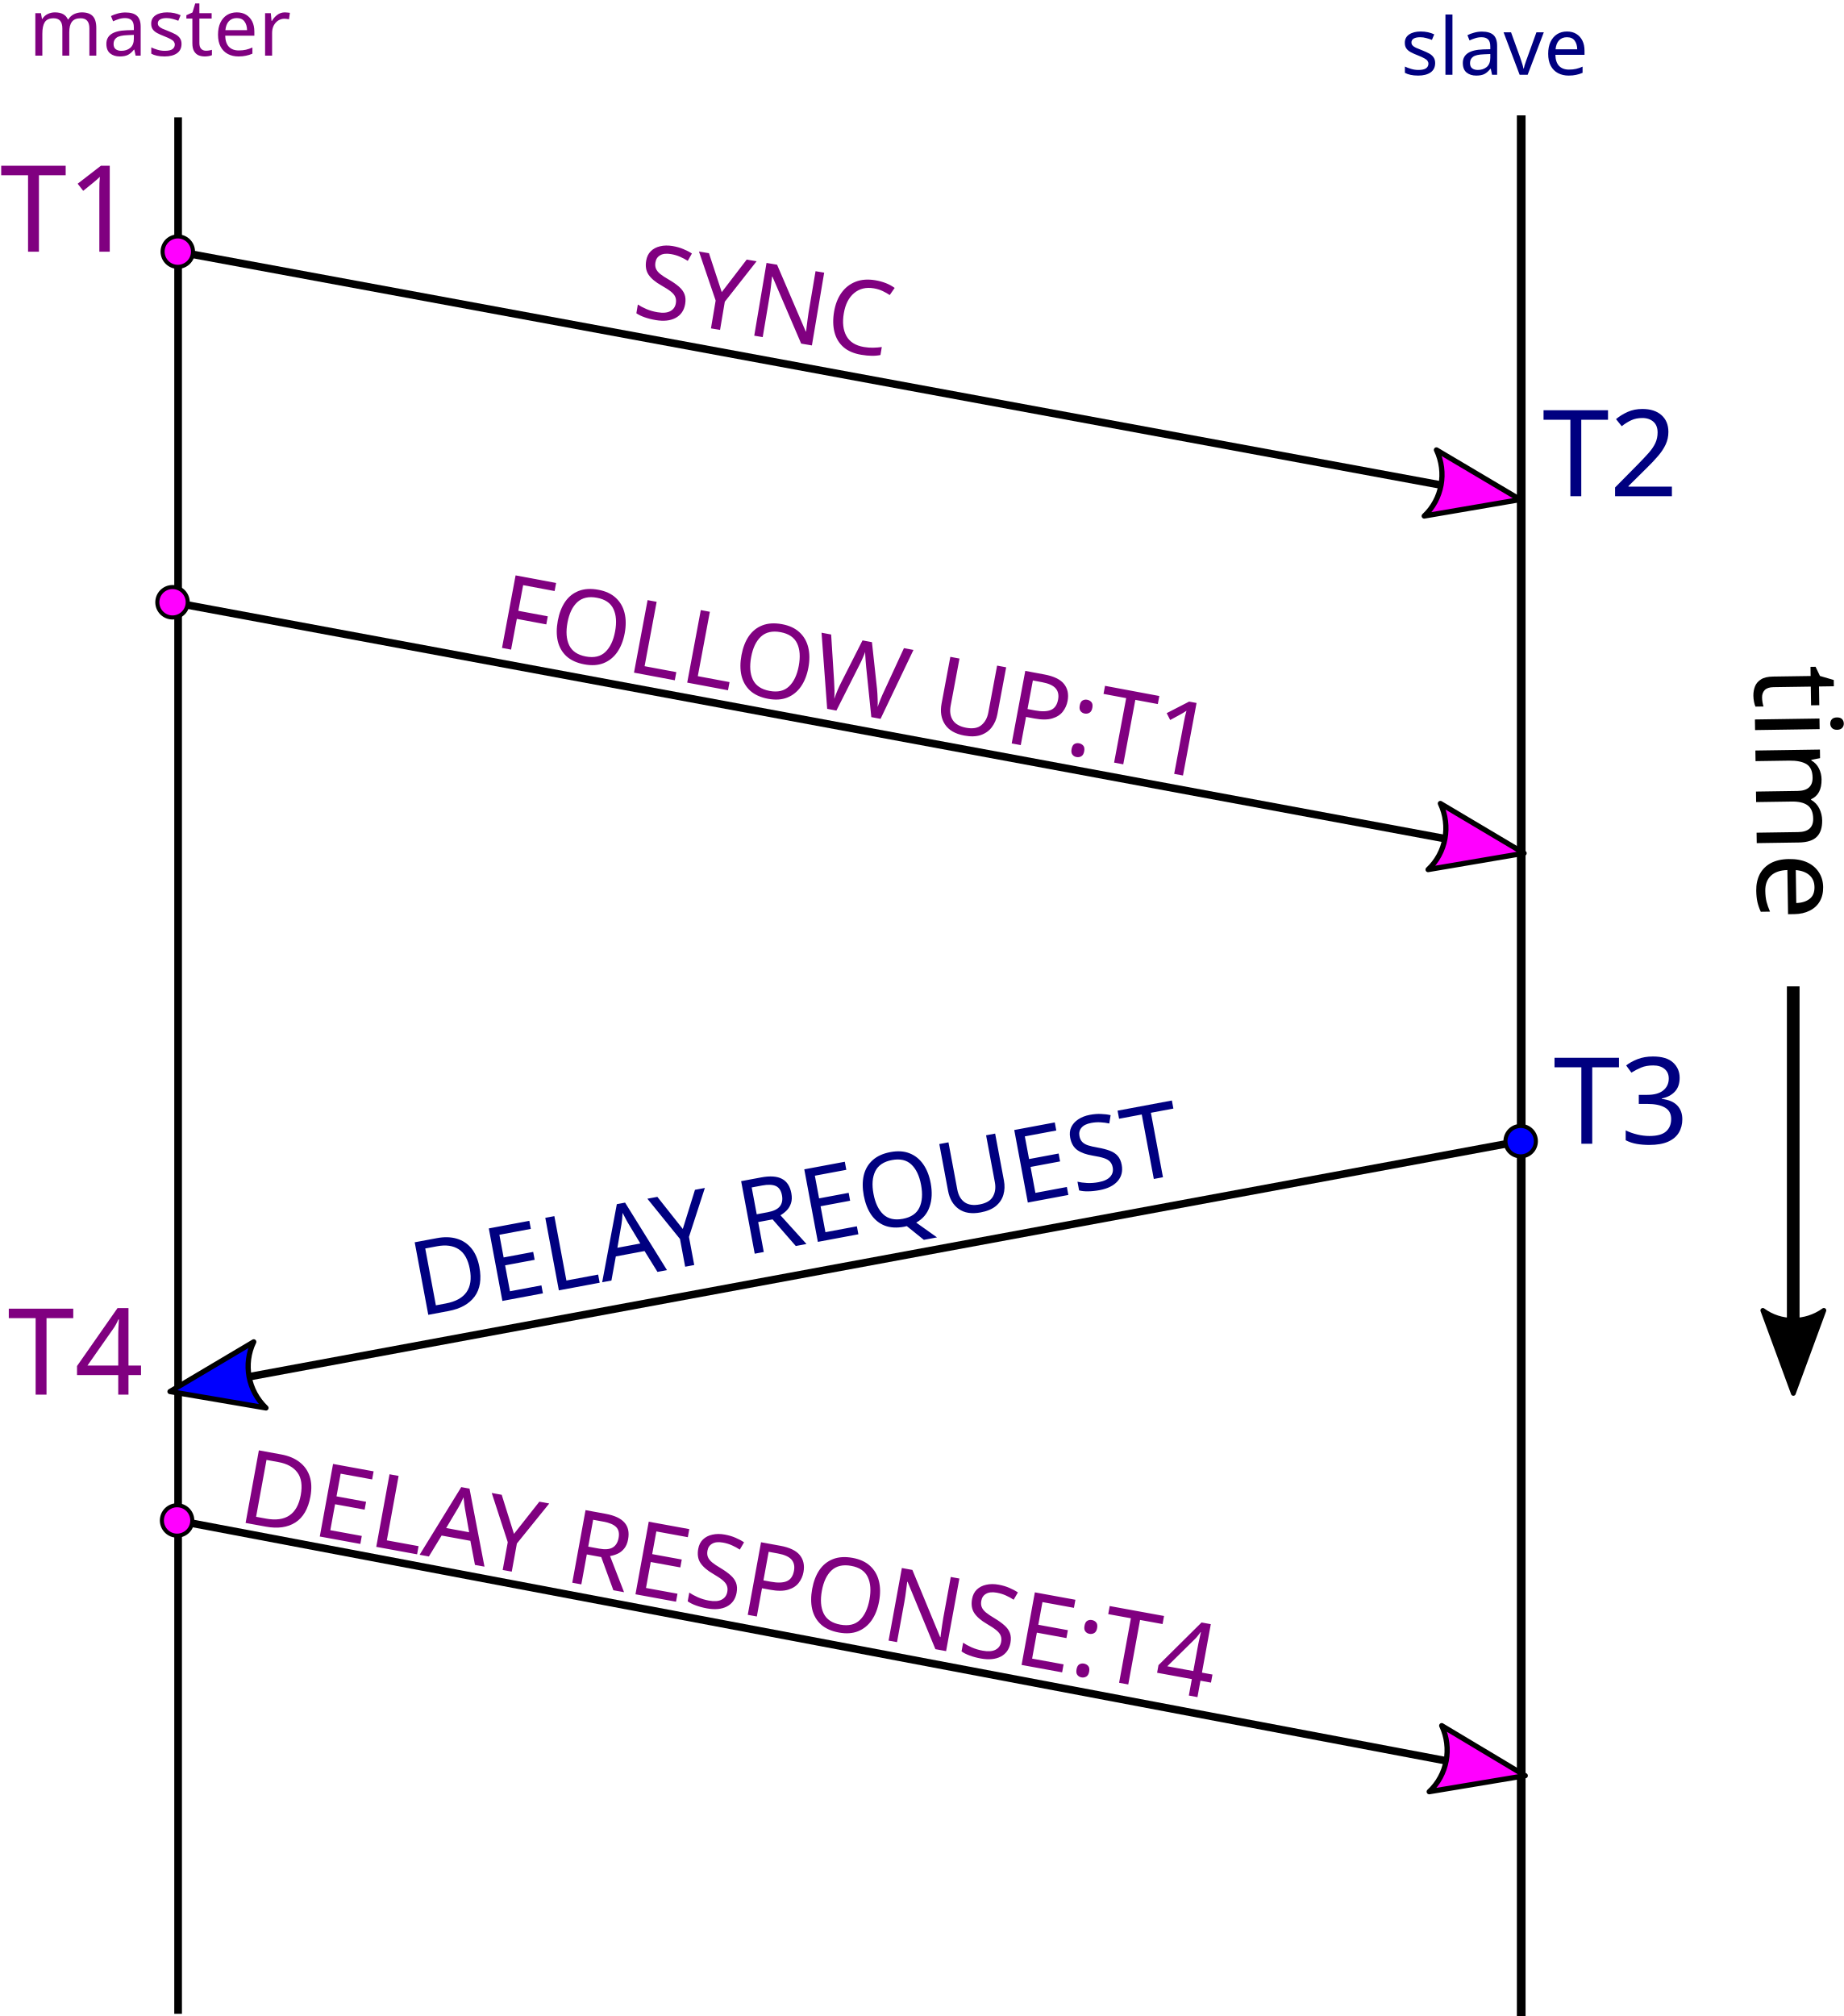
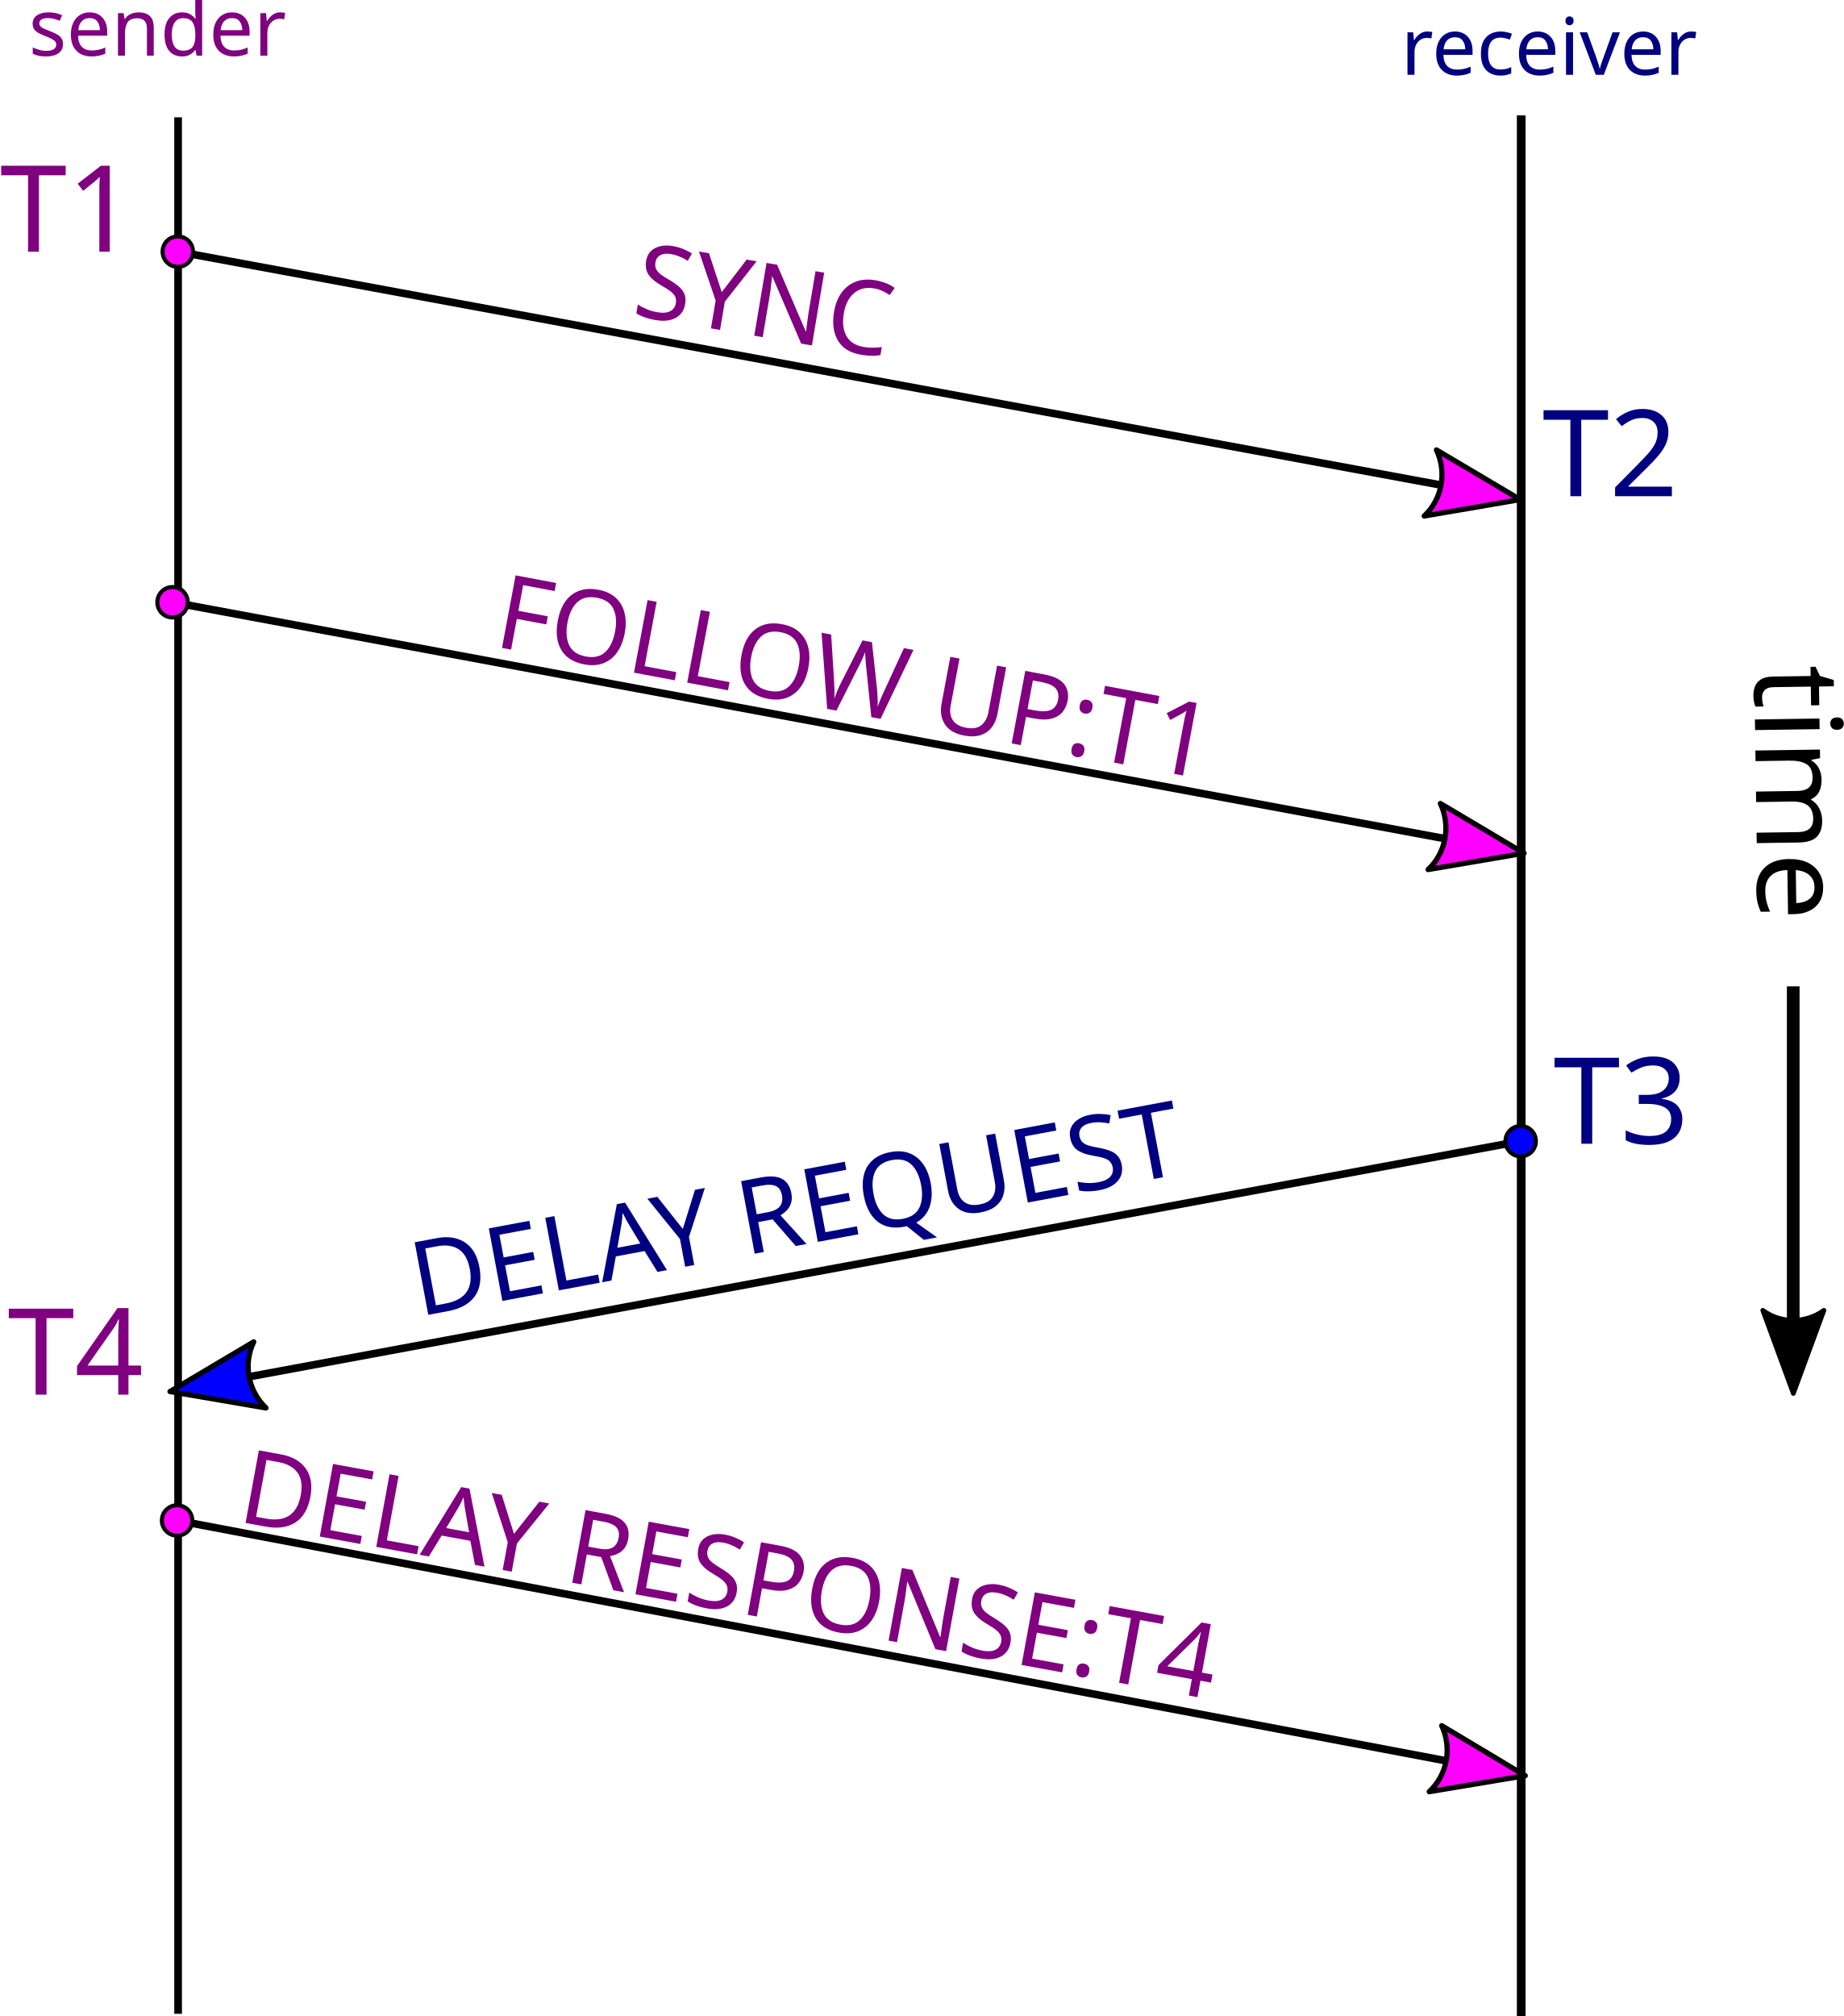
<svg xmlns="http://www.w3.org/2000/svg" width="88.134mm" height="96.38mm" viewBox="0 0 312.286 341.505" id="svg2" version="1.1">
  <defs id="defs4">
    <marker orient="auto" refY="0" refX="0" id="Arrow2Mend" style="overflow:visible">
      <path id="path4256" style="fill:#000000;fill-opacity:1;fill-rule:evenodd;stroke:#000000;stroke-width:0.625;stroke-linejoin:round;stroke-opacity:1" d="M 8.719,4.034 -2.207,0.016 8.719,-4.002 c -1.745,2.372 -1.735,5.617 -6e-7,8.035 z" transform="scale(-0.6,-0.6)" />
    </marker>
    <marker orient="auto" refY="0" refX="0" id="Arrow2Lstart" style="overflow:visible">
      <path id="path4247" style="fill:#000000;fill-opacity:1;fill-rule:evenodd;stroke:#000000;stroke-width:0.625;stroke-linejoin:round;stroke-opacity:1" d="M 8.719,4.034 -2.207,0.016 8.719,-4.002 c -1.745,2.372 -1.735,5.617 -6e-7,8.035 z" transform="matrix(1.1,0,0,1.1,1.1,0)" />
    </marker>
    <marker style="overflow:visible" id="marker6746" refX="0" refY="0" orient="auto">
      <path transform="matrix(-1.1,0,0,-1.1,-1.1,0)" d="M 8.719,4.034 -2.207,0.016 8.719,-4.002 c -1.745,2.372 -1.735,5.617 -6e-7,8.035 z" style="fill:#ff00ff;fill-opacity:1;fill-rule:evenodd;stroke:#000000;stroke-width:0.625;stroke-linejoin:round;stroke-opacity:1" id="path6748" />
    </marker>
    <marker orient="auto" refY="0" refX="0" id="marker6526" style="overflow:visible">
      <path id="path6528" style="fill:#ff00ff;fill-opacity:1;fill-rule:evenodd;stroke:#000000;stroke-width:0.625;stroke-linejoin:round;stroke-opacity:1" d="M 8.719,4.034 -2.207,0.016 8.719,-4.002 c -1.745,2.372 -1.735,5.617 -6e-7,8.035 z" transform="matrix(-1.1,0,0,-1.1,-1.1,0)" />
    </marker>
    <marker orient="auto" refY="0" refX="0" id="marker6276" style="overflow:visible">
      <path id="path6278" d="M 0,0 5,-5 -12.5,0 5,5 0,0 Z" style="fill:#ff00ff;fill-opacity:1;fill-rule:evenodd;stroke:#000000;stroke-width:1pt;stroke-opacity:1" transform="matrix(-0.8,0,0,-0.8,-10,0)" />
    </marker>
    <marker style="overflow:visible" id="marker6128" refX="0" refY="0" orient="auto">
      <path transform="matrix(0.4,0,0,0.4,2.96,0.4)" style="fill:#ff00ff;fill-opacity:1;fill-rule:evenodd;stroke:#000000;stroke-width:1pt;stroke-opacity:1" d="m -2.5,-1 c 0,2.76 -2.24,5 -5,5 -2.76,0 -5,-2.24 -5,-5 0,-2.76 2.24,-5 5,-5 2.76,0 5,2.24 5,5 z" id="path6130" />
    </marker>
    <marker style="overflow:visible" id="marker6022" refX="0" refY="0" orient="auto">
      <path transform="matrix(-1.1,0,0,-1.1,-1.1,0)" d="M 8.719,4.034 -2.207,0.016 8.719,-4.002 c -1.745,2.372 -1.735,5.617 -6e-7,8.035 z" style="fill:#ff00ff;fill-opacity:1;fill-rule:evenodd;stroke:#000000;stroke-width:0.625;stroke-linejoin:round;stroke-opacity:1" id="path6024" />
    </marker>
    <marker style="overflow:visible" id="marker5922" refX="0" refY="0" orient="auto">
      <path transform="matrix(0.4,0,0,0.4,2.96,0.4)" style="fill:#000000;fill-opacity:1;fill-rule:evenodd;stroke:#000000;stroke-width:1pt;stroke-opacity:1" d="m -2.5,-1 c 0,2.76 -2.24,5 -5,5 -2.76,0 -5,-2.24 -5,-5 0,-2.76 2.24,-5 5,-5 2.76,0 5,2.24 5,5 z" id="path5924" />
    </marker>
    <marker orient="auto" refY="0" refX="0" id="Arrow2Lend" style="overflow:visible">
      <path id="path4250" style="fill:#0000ff;fill-opacity:1;fill-rule:evenodd;stroke:#000000;stroke-width:0.625;stroke-linejoin:round;stroke-opacity:1" d="M 8.719,4.034 -2.207,0.016 8.719,-4.002 c -1.745,2.372 -1.735,5.617 -6e-7,8.035 z" transform="matrix(-1.1,0,0,-1.1,-1.1,0)" />
    </marker>
    <marker orient="auto" refY="0" refX="0" id="marker5676" style="overflow:visible">
      <path id="path5678" d="m -2.5,-1 c 0,2.76 -2.24,5 -5,5 -2.76,0 -5,-2.24 -5,-5 0,-2.76 2.24,-5 5,-5 2.76,0 5,2.24 5,5 z" style="fill:#0000ff;fill-opacity:1;fill-rule:evenodd;stroke:#000000;stroke-width:1pt;stroke-opacity:1" transform="matrix(0.4,0,0,0.4,2.96,0.4)" />
    </marker>
    <marker orient="auto" refY="0" refX="0" id="marker5600" style="overflow:visible">
      <path id="path5602" d="M 0,0 5,-5 -12.5,0 5,5 0,0 Z" style="fill:#000000;fill-opacity:1;fill-rule:evenodd;stroke:#000000;stroke-width:1pt;stroke-opacity:1" transform="matrix(0.8,0,0,0.8,10,0)" />
    </marker>
    <marker style="overflow:visible" id="marker5510" refX="0" refY="0" orient="auto">
      <path transform="matrix(0.4,0,0,0.4,2.96,0.4)" style="fill:#ff00ff;fill-opacity:1;fill-rule:evenodd;stroke:#000000;stroke-width:1pt;stroke-opacity:1" d="m -2.5,-1 c 0,2.76 -2.24,5 -5,5 -2.76,0 -5,-2.24 -5,-5 0,-2.76 2.24,-5 5,-5 2.76,0 5,2.24 5,5 z" id="path5512" />
    </marker>
    <marker orient="auto" refY="0" refX="0" id="marker4651" style="overflow:visible">
      <path id="path4653" d="M 0,0 5,-5 -12.5,0 5,5 0,0 Z" style="fill:#000000;fill-opacity:1;fill-rule:evenodd;stroke:#000000;stroke-width:1pt;stroke-opacity:1" transform="matrix(-0.8,0,0,-0.8,-10,0)" />
    </marker>
    <marker orient="auto" refY="0" refX="0" id="marker4605" style="overflow:visible">
      <path id="path4607" d="M 0,0 5,-5 -12.5,0 5,5 0,0 Z" style="fill:#000000;fill-opacity:1;fill-rule:evenodd;stroke:#000000;stroke-width:1pt;stroke-opacity:1" transform="matrix(-0.8,0,0,-0.8,-10,0)" />
    </marker>
    <marker orient="auto" refY="0" refX="0" id="Arrow1Lend" style="overflow:visible">
      <path id="path4232" d="M 0,0 5,-5 -12.5,0 5,5 0,0 Z" style="fill:#000000;fill-opacity:1;fill-rule:evenodd;stroke:#000000;stroke-width:1pt;stroke-opacity:1" transform="matrix(-0.8,0,0,-0.8,-10,0)" />
    </marker>
    <marker orient="auto" refY="0" refX="0" id="DotM" style="overflow:visible">
      <path id="path4293" d="m -2.5,-1 c 0,2.76 -2.24,5 -5,5 -2.76,0 -5,-2.24 -5,-5 0,-2.76 2.24,-5 5,-5 2.76,0 5,2.24 5,5 z" style="fill:#ff00ff;fill-opacity:1;fill-rule:evenodd;stroke:#000000;stroke-width:1pt;stroke-opacity:1" transform="matrix(0.4,0,0,0.4,2.96,0.4)" />
    </marker>
    <marker orient="auto" refY="0" refX="0" id="Arrow1Lstart" style="overflow:visible">
      <path id="path4229" d="M 0,0 5,-5 -12.5,0 5,5 0,0 Z" style="fill:#000000;fill-opacity:1;fill-rule:evenodd;stroke:#000000;stroke-width:1pt;stroke-opacity:1" transform="matrix(0.8,0,0,0.8,10,0)" />
    </marker>
  </defs>
  <g id="layer1" transform="translate(-33.92056,-581.0502)">
    <path style="fill:none;fill-rule:evenodd;stroke:#000000;stroke-width:1.301;stroke-linecap:butt;stroke-linejoin:miter;stroke-miterlimit:4;stroke-dasharray:none;stroke-opacity:1" d="m 64.094,600.92 c 0,49.425 0,321.262 0,321.262" id="path3388" />
    <path style="fill:none;fill-rule:evenodd;stroke:#000000;stroke-width:1.474;stroke-linecap:butt;stroke-linejoin:miter;stroke-miterlimit:4;stroke-dasharray:none;stroke-opacity:1" d="m 291.644,600.596 0,321.959" id="path3390" />
    <path style="fill:#ff00ff;fill-rule:evenodd;stroke:#000000;stroke-width:1.288;stroke-linecap:butt;stroke-linejoin:miter;stroke-miterlimit:2;stroke-dasharray:none;stroke-opacity:1;marker-start:url(#DotM);marker-end:url(#marker6746)" d="M 64.094,623.685 289.783,665.388" id="path4223" />
    <path style="fill:#ff00ff;fill-rule:evenodd;stroke:#000000;stroke-width:1.288;stroke-linecap:butt;stroke-linejoin:miter;stroke-miterlimit:4;stroke-dasharray:none;stroke-opacity:1;marker-start:url(#marker5510);marker-end:url(#marker6526)" d="M 63.2,683.08 290.442,725.294" id="path5274" />
    <text xml:space="preserve" style="font-style:normal;font-variant:normal;font-weight:normal;font-stretch:normal;font-size:20.399px;line-height:100%;font-family:sans-serif;-inkscape-font-specification:'sans-serif, Normal';text-align:start;letter-spacing:0px;word-spacing:0px;writing-mode:lr-tb;text-anchor:start;fill:#000080;fill-opacity:1;stroke:none;stroke-width:1px;stroke-linecap:butt;stroke-linejoin:miter;stroke-opacity:1" x="295.221" y="665.11" id="text5424">
      <tspan id="tspan5426" x="295.221" y="665.11">T2</tspan>
    </text>
    <text xml:space="preserve" style="font-style:normal;font-variant:normal;font-weight:normal;font-stretch:normal;font-size:20.399px;line-height:100%;font-family:sans-serif;-inkscape-font-specification:'sans-serif, Normal';text-align:start;letter-spacing:0px;word-spacing:0px;writing-mode:lr-tb;text-anchor:start;fill:#800080;fill-opacity:1;stroke:none;stroke-width:1px;stroke-linecap:butt;stroke-linejoin:miter;stroke-opacity:1" x="242.446" y="657.081" id="text5428" transform="matrix(0.982898,0.1841511,-0.1841511,0.982898,0,0)">
      <tspan id="tspan5430" x="242.446" y="657.081" style="font-size:17.5px">FOLLOW UP:T1</tspan>
    </text>
    <path style="fill:#0000ff;fill-rule:evenodd;stroke:#000000;stroke-width:1.288;stroke-linecap:butt;stroke-linejoin:miter;stroke-miterlimit:4;stroke-dasharray:none;stroke-opacity:1;marker-start:url(#marker5676);marker-end:url(#Arrow2Lend)" d="M 291.5,774.369 64.401,816.44" id="path5586" />
    <text xml:space="preserve" style="font-style:normal;font-variant:normal;font-weight:normal;font-stretch:normal;font-size:20.399px;line-height:100%;font-family:sans-serif;-inkscape-font-specification:'sans-serif, Normal';text-align:start;letter-spacing:0px;word-spacing:0px;writing-mode:lr-tb;text-anchor:start;fill:#000080;fill-opacity:1;stroke:none;stroke-width:1px;stroke-linecap:butt;stroke-linejoin:miter;stroke-opacity:1" x="-44.967" y="809.644" id="text5898" transform="matrix(0.982919,-0.1840389,0.1840389,0.982919,0,0)">
      <tspan id="tspan5900" x="-44.967" y="809.644" style="font-size:17.5px">DELAY REQUEST</tspan>
    </text>
    <text xml:space="preserve" style="font-style:normal;font-variant:normal;font-weight:normal;font-stretch:normal;font-size:20.399px;line-height:100%;font-family:sans-serif;-inkscape-font-specification:'sans-serif, Normal';text-align:start;letter-spacing:0px;word-spacing:0px;writing-mode:lr-tb;text-anchor:start;fill:#000080;fill-opacity:1;stroke:none;stroke-width:1px;stroke-linecap:butt;stroke-linejoin:miter;stroke-opacity:1" x="297.081" y="774.798" id="text5902">
      <tspan id="tspan5904" x="297.081" y="774.798">T3</tspan>
    </text>
    <text xml:space="preserve" style="font-style:normal;font-variant:normal;font-weight:normal;font-stretch:normal;font-size:20.399px;line-height:100%;font-family:sans-serif;-inkscape-font-specification:'sans-serif, Normal';text-align:start;letter-spacing:0px;word-spacing:0px;writing-mode:lr-tb;text-anchor:start;fill:#800080;fill-opacity:1;stroke:none;stroke-width:1px;stroke-linecap:butt;stroke-linejoin:miter;stroke-opacity:1" x="35.208" y="817.299" id="text5906">
      <tspan id="tspan5908" x="35.208" y="817.299">T4</tspan>
    </text>
    <text xml:space="preserve" style="font-style:normal;font-variant:normal;font-weight:normal;font-stretch:normal;font-size:20.399px;line-height:100%;font-family:sans-serif;-inkscape-font-specification:'sans-serif, Normal';text-align:start;letter-spacing:0px;word-spacing:0px;writing-mode:lr-tb;text-anchor:start;fill:#800080;fill-opacity:1;stroke:none;stroke-width:1px;stroke-linecap:butt;stroke-linejoin:miter;stroke-opacity:1" x="33.921" y="623.685" id="text5910">
      <tspan id="tspan5912" x="33.921" y="623.685">T1</tspan>
    </text>
    <path style="fill:#ff00ff;fill-rule:evenodd;stroke:#000000;stroke-width:1.288;stroke-linecap:butt;stroke-linejoin:miter;stroke-miterlimit:4;stroke-dasharray:none;stroke-opacity:1;marker-start:url(#marker6128);marker-end:url(#marker6022)" d="M 63.972,838.621 290.642,881.55" id="path5914" />
    <text xml:space="preserve" style="font-style:normal;font-variant:normal;font-weight:normal;font-stretch:normal;font-size:20.399px;line-height:100%;font-family:sans-serif;-inkscape-font-specification:'sans-serif, Normal';text-align:start;letter-spacing:0px;word-spacing:0px;writing-mode:lr-tb;text-anchor:start;fill:#800080;fill-opacity:1;stroke:none;stroke-width:1px;stroke-linecap:butt;stroke-linejoin:miter;stroke-opacity:1" x="223.597" y="811.739" id="text6858" transform="matrix(0.9836711,0.1799757,-0.1799757,0.9836711,0,0)">
      <tspan id="tspan6860" x="223.597" y="811.739" style="font-size:17.5px">DELAY RESPONSE:T4</tspan>
    </text>
    <text xml:space="preserve" style="font-style:normal;font-variant:normal;font-weight:normal;font-stretch:normal;font-size:20.399px;line-height:100%;font-family:sans-serif;-inkscape-font-specification:'sans-serif, Normal';text-align:start;letter-spacing:0px;word-spacing:0px;writing-mode:lr-tb;text-anchor:start;fill:#000000;fill-opacity:1;stroke:none;stroke-width:1px;stroke-linecap:butt;stroke-linejoin:miter;stroke-opacity:1" x="698.625" y="-320.859" id="text6862" transform="matrix(0.0147127,0.9998918,-0.9998918,0.0147127,0,0)">
      <tspan id="tspan6864" x="698.625" y="-320.859">time</tspan>
    </text>
    <path style="fill:none;fill-rule:evenodd;stroke:#000000;stroke-width:2.146;stroke-linecap:butt;stroke-linejoin:miter;stroke-miterlimit:4;stroke-dasharray:none;stroke-opacity:1;marker-end:url(#Arrow2Mend)" d="m 337.727,748.139 0,66.112" id="path6866" />
    <text xml:space="preserve" style="font-style:normal;font-variant:normal;font-weight:normal;font-stretch:normal;font-size:13.423px;line-height:100%;font-family:sans-serif;-inkscape-font-specification:'sans-serif, Normal';text-align:start;letter-spacing:0px;word-spacing:0px;writing-mode:lr-tb;text-anchor:start;fill:#800080;fill-opacity:1;stroke:none;stroke-width:1px;stroke-linecap:butt;stroke-linejoin:miter;stroke-opacity:1" x="38.764" y="590.475" id="text7094">
-       <tspan id="tspan7096" x="38.764" y="590.475">master</tspan>
+       <tspan id="tspan7096" x="38.764" y="590.475">sender</tspan>
    </text>
    <text xml:space="preserve" style="font-style:normal;font-variant:normal;font-weight:normal;font-stretch:normal;font-size:47.516px;line-height:100%;font-family:sans-serif;-inkscape-font-specification:'sans-serif, Normal';text-align:start;letter-spacing:0px;word-spacing:0px;writing-mode:lr-tb;text-anchor:start;fill:#000000;fill-opacity:1;stroke:none;stroke-width:1px;stroke-linecap:butt;stroke-linejoin:miter;stroke-opacity:1" x="571.698" y="61.796" id="text7098">
      <tspan id="tspan7100" x="571.698" y="61.796" />
    </text>
    <text xml:space="preserve" style="font-style:normal;font-variant:normal;font-weight:normal;font-stretch:normal;font-size:13.423px;line-height:100%;font-family:sans-serif;-inkscape-font-specification:'sans-serif, Normal';text-align:start;letter-spacing:0px;word-spacing:0px;writing-mode:lr-tb;text-anchor:start;fill:#000080;fill-opacity:1;stroke:none;stroke-width:1px;stroke-linecap:butt;stroke-linejoin:miter;stroke-opacity:1" x="271.234" y="593.715" id="text7102">
-       <tspan id="tspan7104" x="271.234" y="593.715">slave</tspan>
+       <tspan id="tspan7104" x="271.234" y="593.715">receiver</tspan>
    </text>
    <text xml:space="preserve" style="font-style:normal;font-variant:normal;font-weight:normal;font-stretch:normal;font-size:20.392px;line-height:125%;font-family:sans-serif;-inkscape-font-specification:'sans-serif, Normal';text-align:start;letter-spacing:0px;word-spacing:0px;writing-mode:lr-tb;text-anchor:start;fill:#800080;fill-opacity:1;stroke:none;stroke-width:1px;stroke-linecap:butt;stroke-linejoin:miter;stroke-opacity:1" x="244.401" y="602.104" id="text4317" transform="matrix(0.9860532,0.1664307,-0.1664307,0.9860532,0,0)">
      <tspan id="tspan4319" x="244.401" y="602.104" style="font-size:17.5px">SYNC</tspan>
    </text>
  </g>
</svg>
